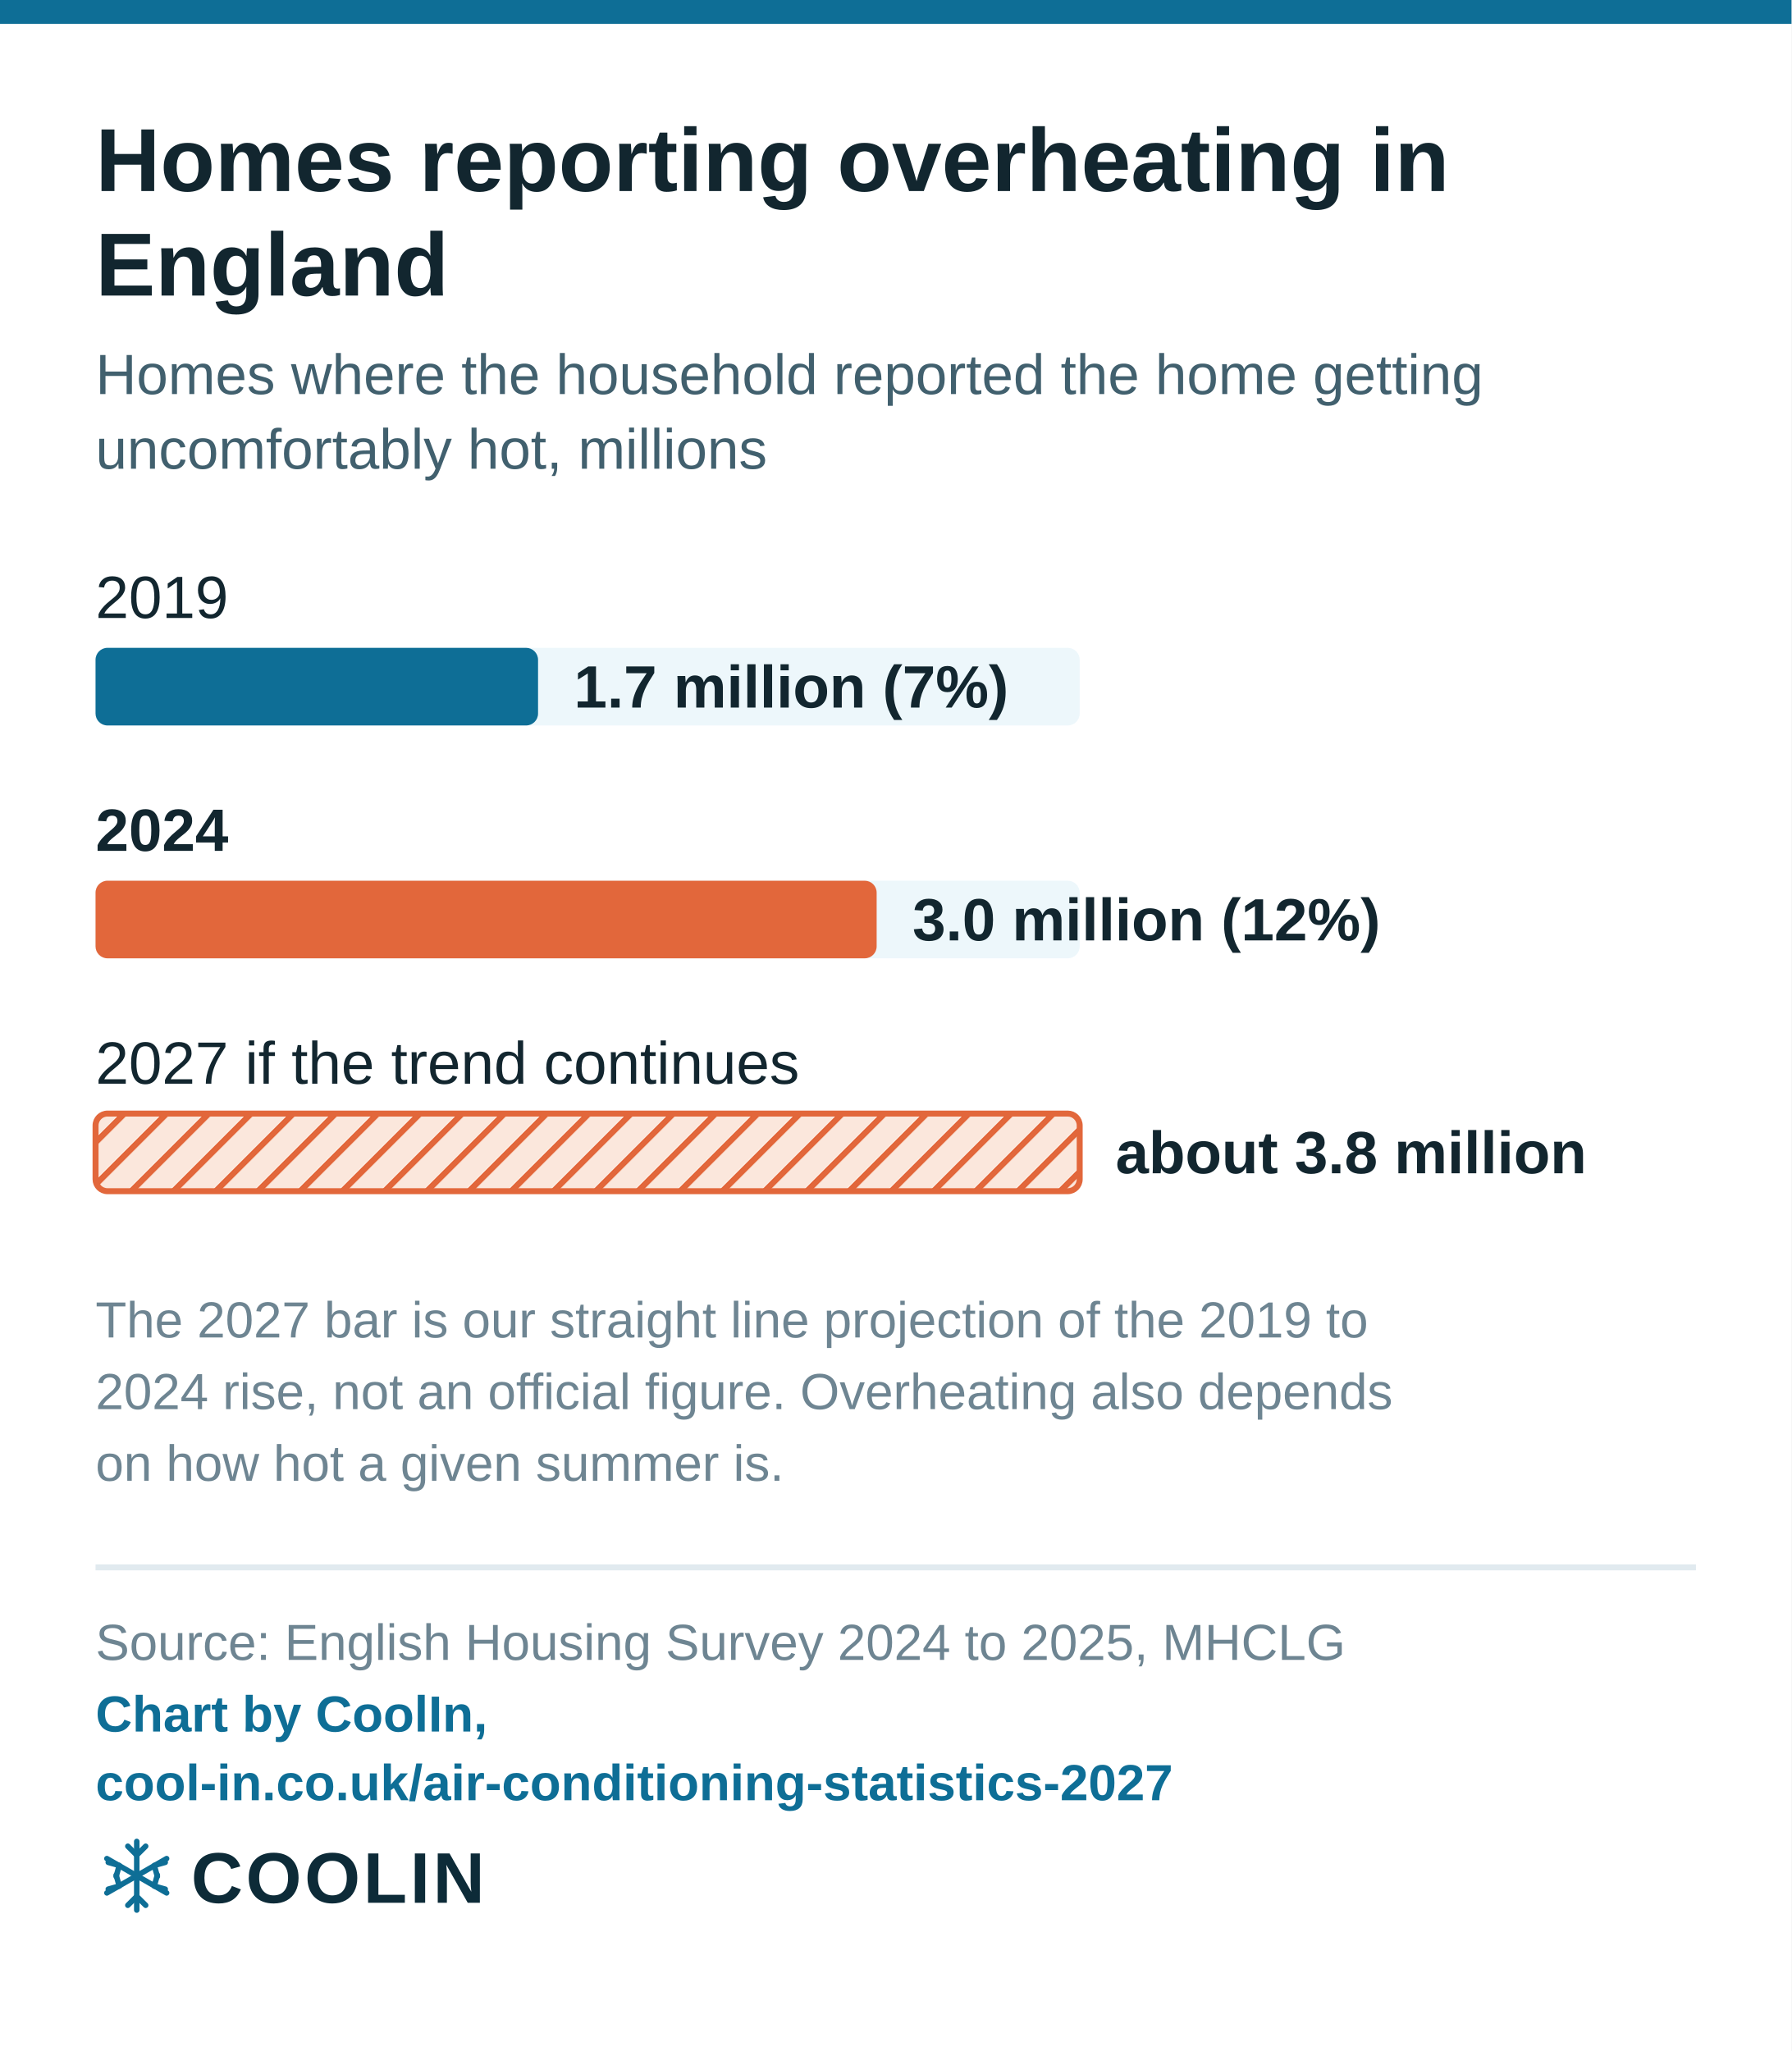
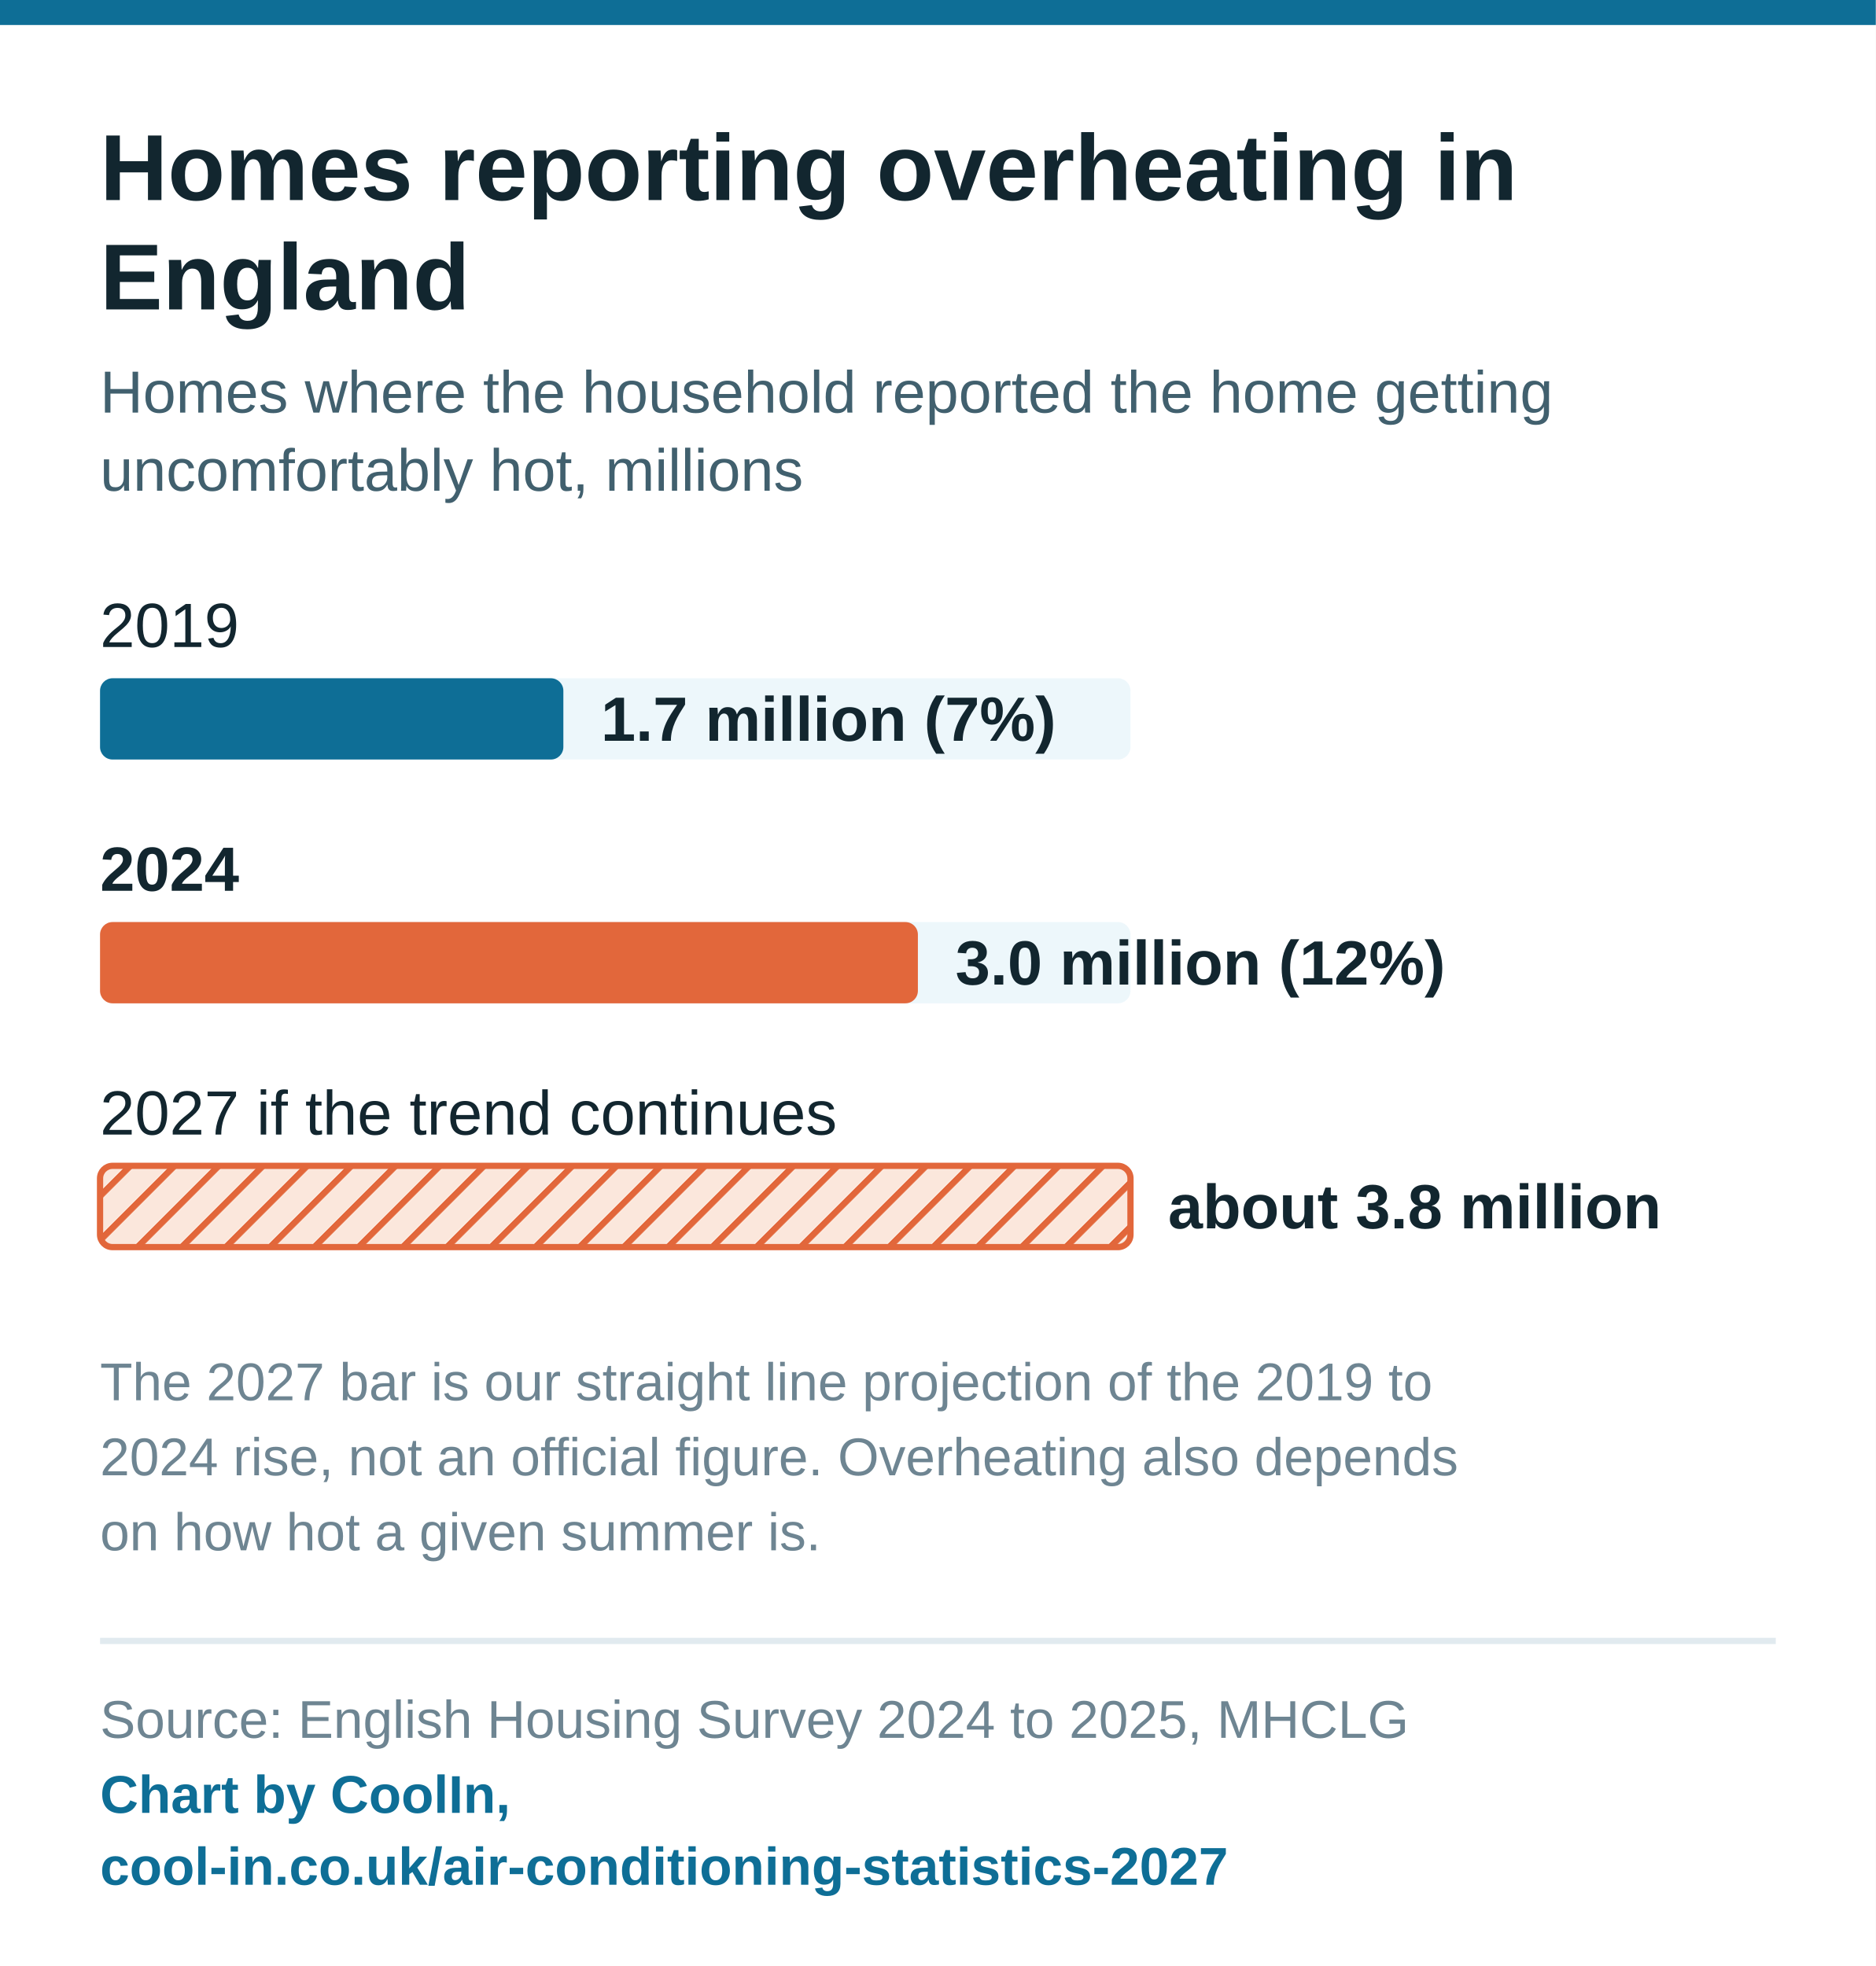
- <svg xmlns="http://www.w3.org/2000/svg" viewBox="0 0 600 687" width="600" height="687" font-family="Arial, Helvetica, sans-serif">
-   <rect width="600" height="687" fill="#FFFFFF" />
+ <svg xmlns="http://www.w3.org/2000/svg" viewBox="0 0 600 629" width="600" height="629" font-family="Arial, Helvetica, sans-serif">
+   <rect width="600" height="629" fill="#FFFFFF" />
  <rect width="600" height="8" fill="#0E6E96" />
  <text x="32" y="64" font-size="30" font-weight="700" fill="#12262F">Homes reporting overheating in</text>
  <text x="32" y="99" font-size="30" font-weight="700" fill="#12262F">England</text>
  <text x="32" y="132" font-size="19" fill="#41606E">Homes where the household reported the home getting</text>
  <text x="32" y="157" font-size="19" fill="#41606E">uncomfortably hot, millions</text>
  <g transform="translate(0,187)">
    <defs>
      <pattern id="hatch" width="10" height="10" patternUnits="userSpaceOnUse" patternTransform="rotate(45)">
        <rect width="10" height="10" fill="#FBE7DC" />
        <line x1="0" y1="0" x2="0" y2="10" stroke="#E2673B" stroke-width="4" />
      </pattern>
    </defs>
    <text x="32" y="20" font-size="20" font-weight="400" fill="#12262F">2019</text>
    <rect x="32" y="30" width="329.6" height="26" rx="4" fill="#D7EDF7" opacity=".45" />
    <rect x="32" y="30" width="148.2" height="26" rx="4" fill="#0E6E96" />
    <text x="192.2" y="50" font-size="20" font-weight="700" fill="#12262F">1.7 million (7%)</text>
    <text x="32" y="98" font-size="20" font-weight="700" fill="#12262F">2024</text>
    <rect x="32" y="108" width="329.6" height="26" rx="4" fill="#D7EDF7" opacity=".45" />
    <rect x="32" y="108" width="261.6" height="26" rx="4" fill="#E2673B" />
    <text x="305.6" y="128" font-size="20" font-weight="700" fill="#12262F">3.0 million (12%)</text>
    <text x="32" y="176" font-size="20" font-weight="400" fill="#12262F">2027 if the trend continues</text>
    <rect x="32" y="186" width="329.6" height="26" rx="4" fill="#D7EDF7" opacity=".45" />
    <rect x="32" y="186" width="329.6" height="26" rx="4" fill="url(#hatch)" stroke="#E2673B" stroke-width="2" />
    <text x="373.6" y="206" font-size="20" font-weight="700" fill="#12262F">about 3.8 million</text>
  </g>
  <text x="32" y="448" font-size="17" fill="#6E8592">The 2027 bar is our straight line projection of the 2019 to</text>
  <text x="32" y="472" font-size="17" fill="#6E8592">2024 rise, not an official figure. Overheating also depends</text>
  <text x="32" y="496" font-size="17" fill="#6E8592">on how hot a given summer is.</text>
  <line x1="32" y1="525" x2="568" y2="525" stroke="#E1EAEF" stroke-width="2" />
  <text x="32" y="556" font-size="17" fill="#6E8592">Source: English Housing Survey 2024 to 2025, MHCLG</text>
  <text x="32" y="580" font-size="17" font-weight="700" fill="#0E6E96">Chart by CoolIn,</text>
  <text x="32" y="603" font-size="17" font-weight="700" fill="#0E6E96">cool-in.co.uk/air-conditioning-statistics-2027</text>
-   <g transform="translate(32,614.5) scale(1.150)" fill="none" stroke="#0E6E96" stroke-width="1.6" stroke-linecap="round">
-     <path d="M12 2v20" />
-     <path d="M3.3 7 20.7 17" />
-     <path d="M20.7 7 3.3 17" />
-     <path d="M12 6 9.4 3.4M12 6l2.6-2.6M12 18l-2.6 2.6M12 18l2.6 2.6" />
-     <path d="m17.1 9 3.2-.9M17.1 9l.9 3.2M6.9 15l-3.2.9M6.9 15 6 11.8" />
-     <path d="m17.1 15 3.2.9M17.1 15l.9-3.2M6.9 9l-3.2-.9M6.9 9 6 12.2" />
-   </g>
-   <text x="64" y="637.35" font-size="24" font-weight="900" letter-spacing="1" fill="#0D2B38">COOLIN</text>
</svg>
